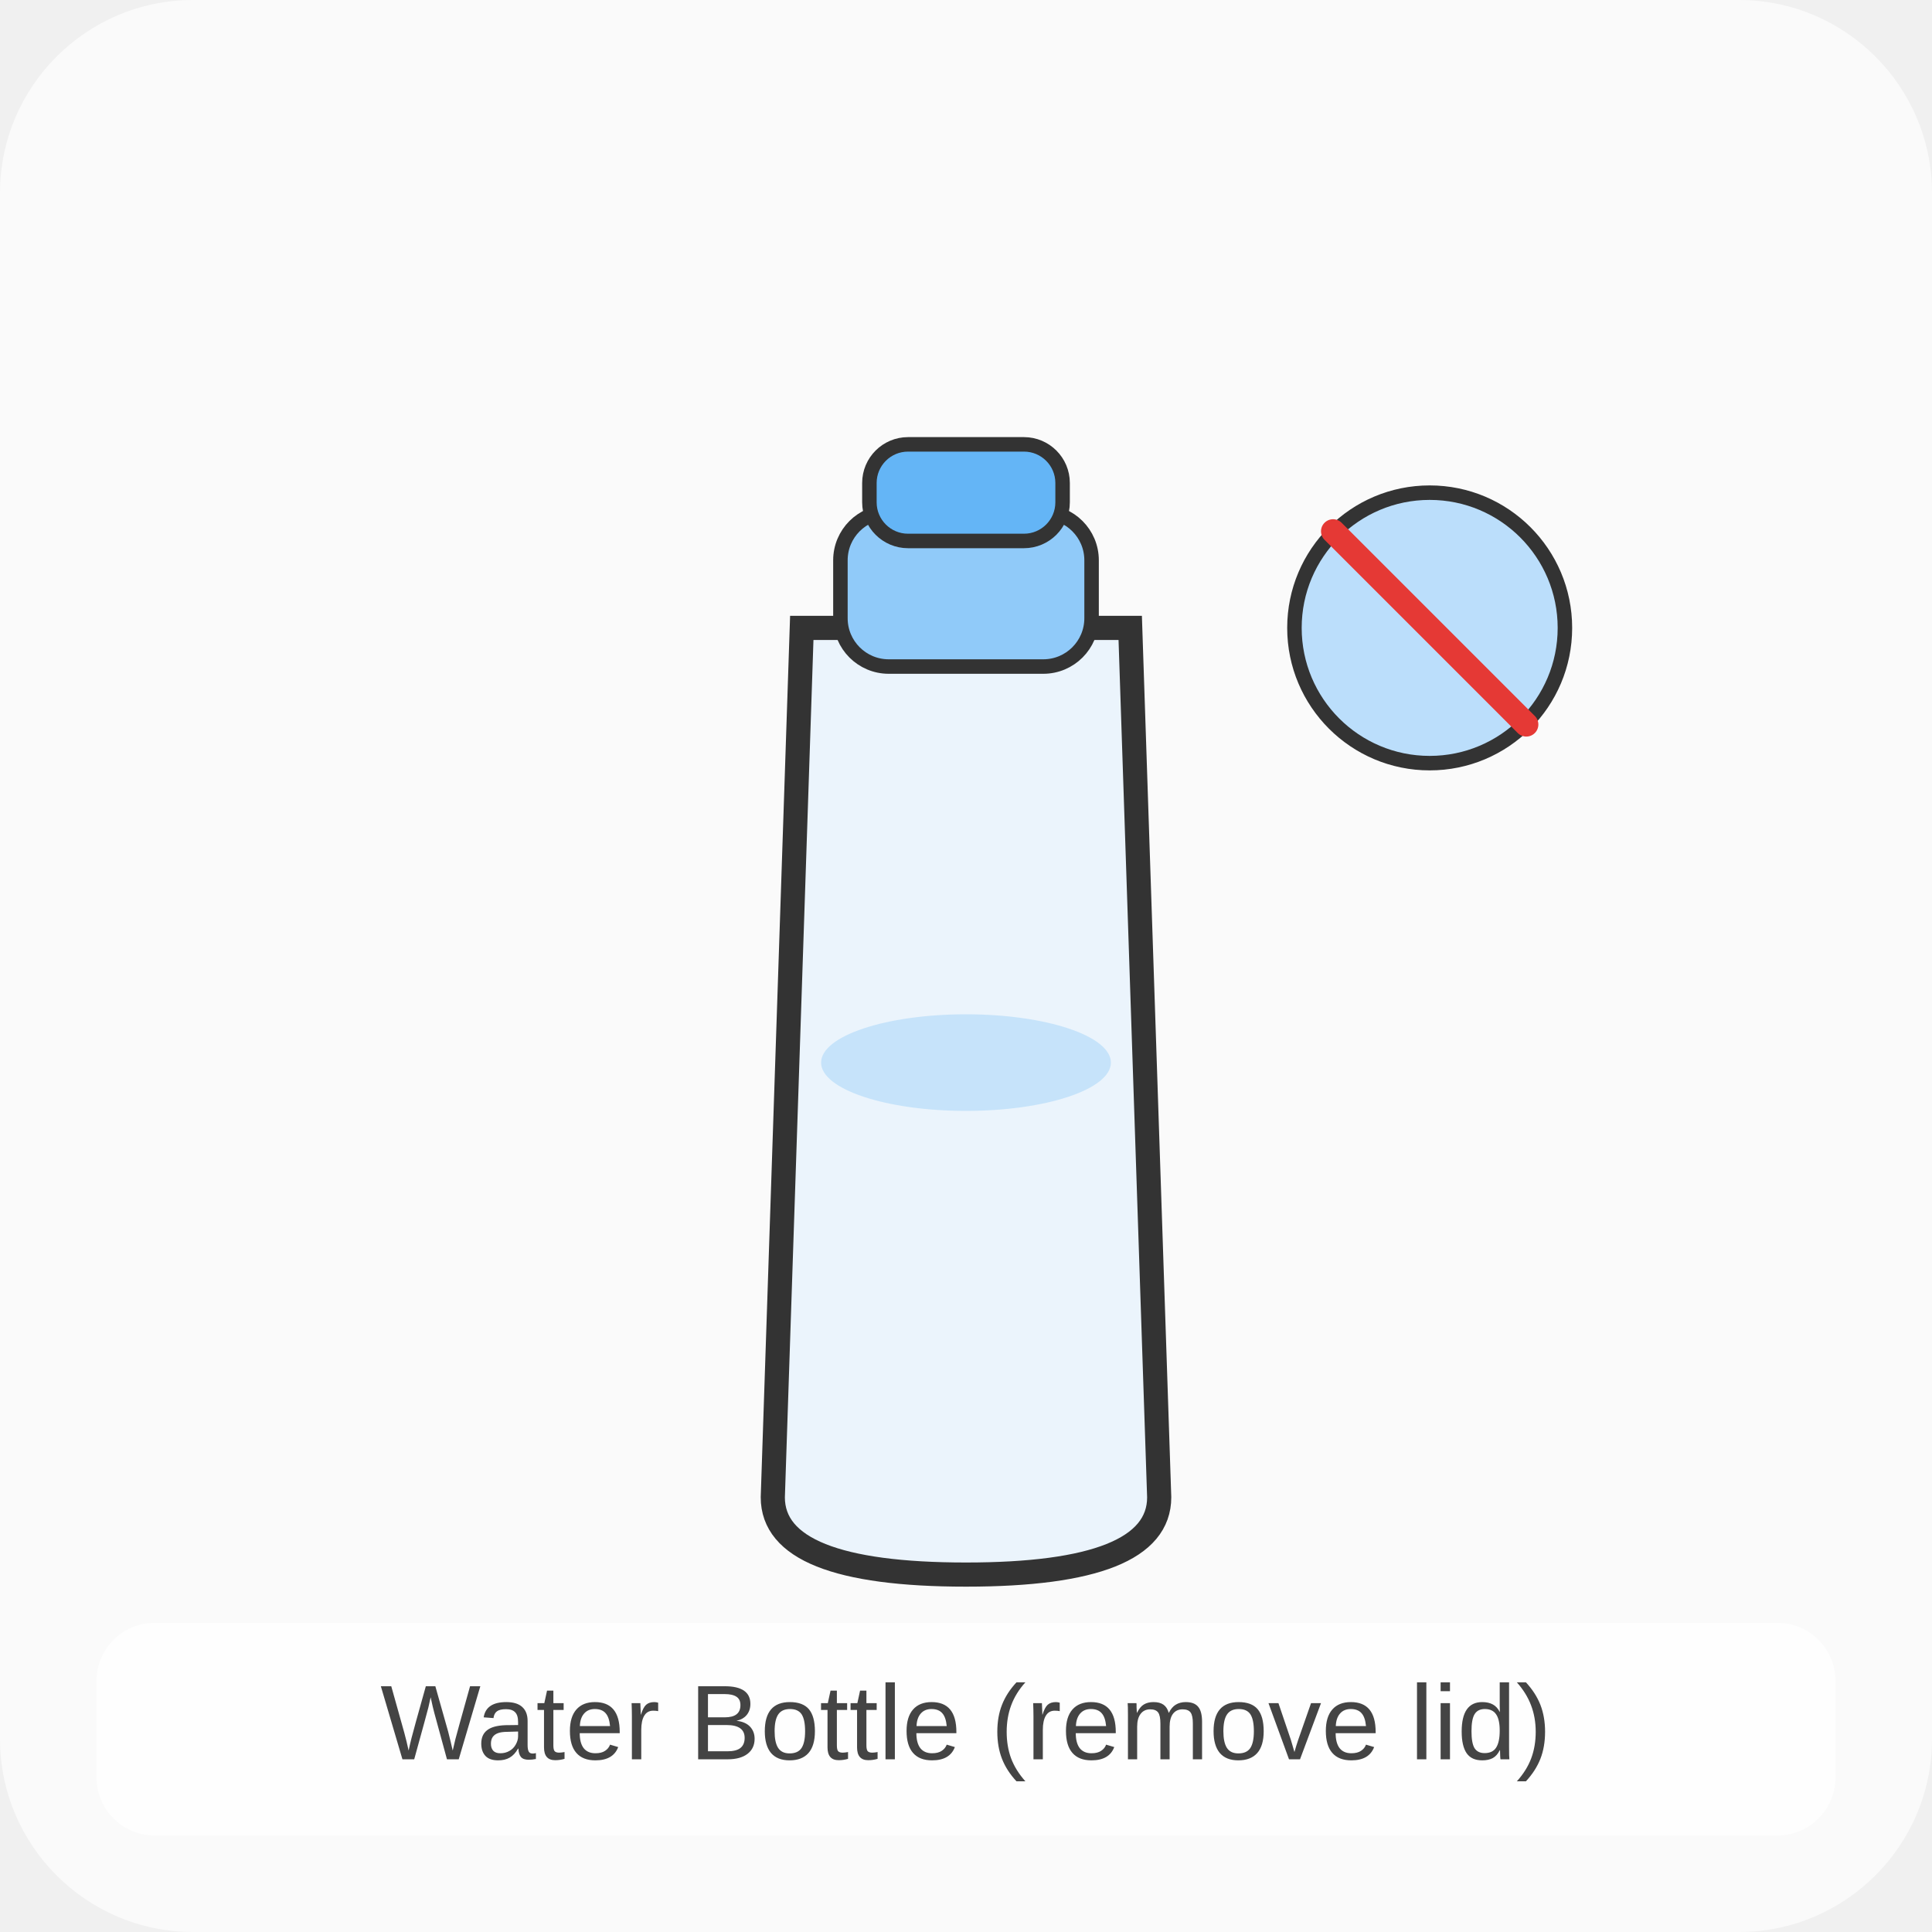
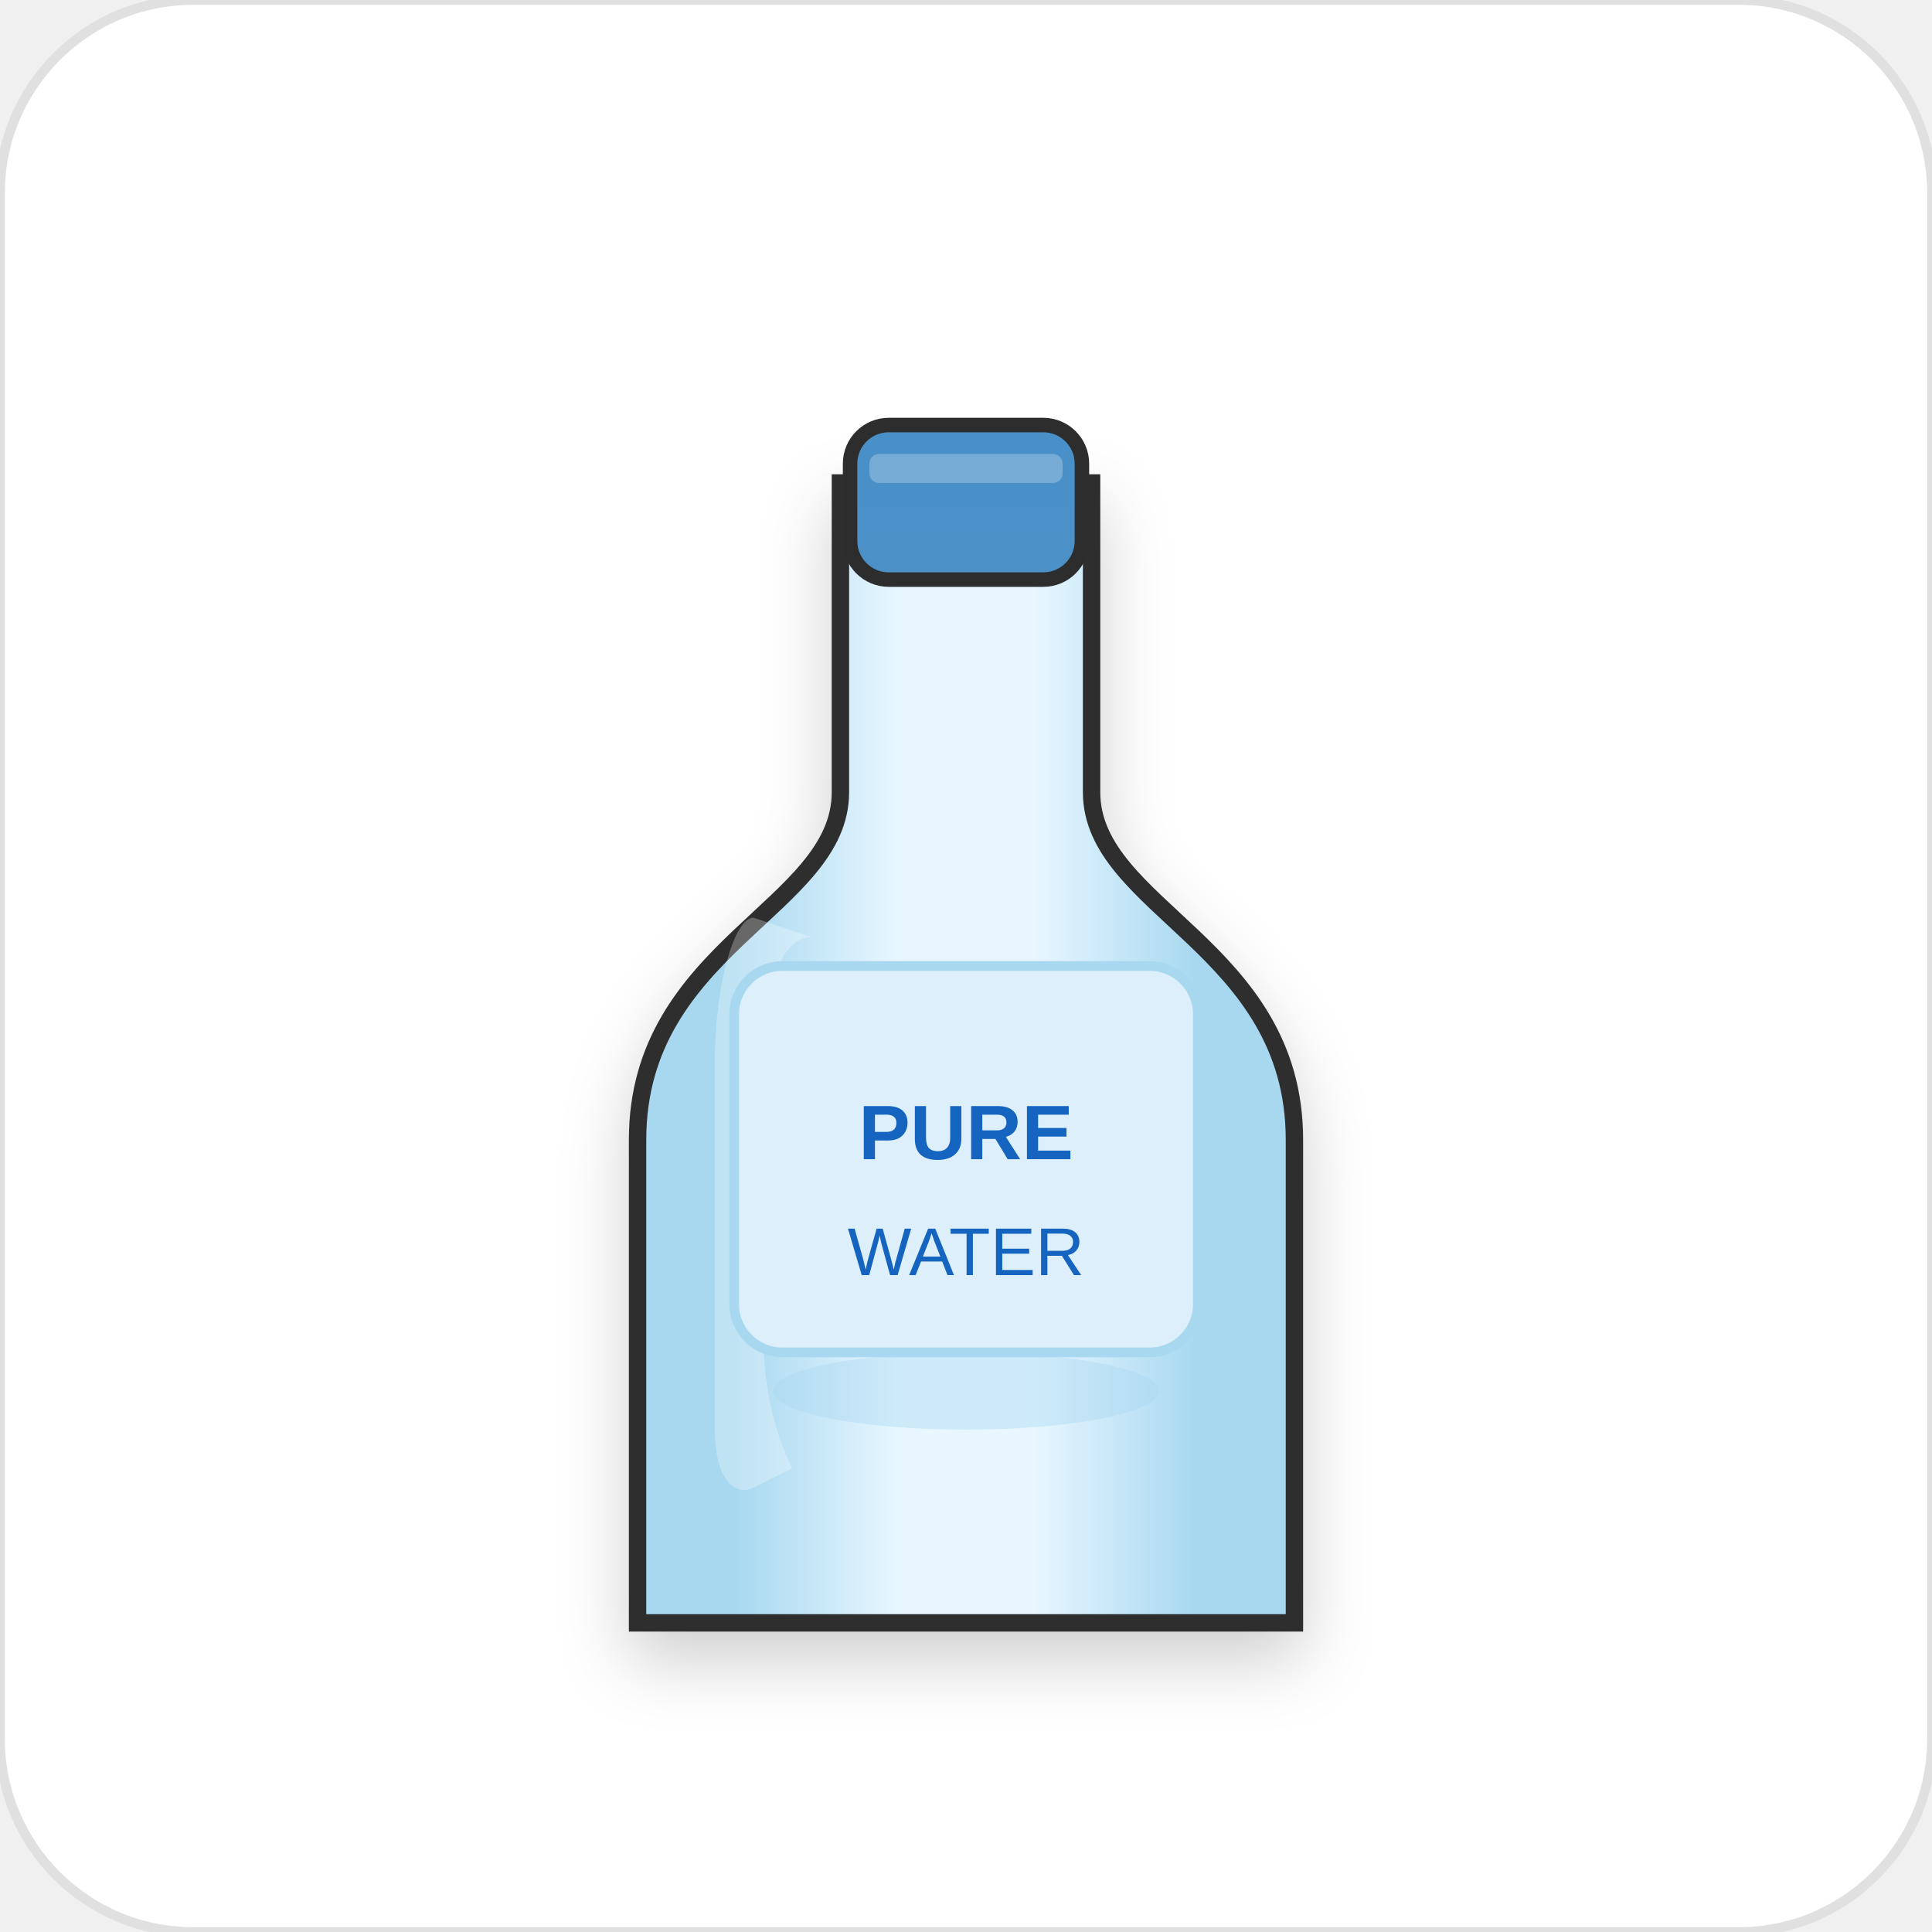
<svg xmlns="http://www.w3.org/2000/svg" viewBox="0 0 200 200" width="200" height="200">
  <defs>
-     <filter id="sh">
-       <feDropShadow dx="0" dy="2" stdDeviation="3" flood-opacity="0.18" />
+     <filter id="shadow" x="-15%" y="-15%" width="130%" height="140%">
+       <feGaussianBlur in="SourceAlpha" stdDeviation="3.5" />
+       <feOffset dx="0" dy="3" result="offsetblur" />
+       <feFlood flood-color="#00000030" />
+       <feComposite in2="offsetblur" operator="in" />
+       <feMerge>
+         <feMergeNode />
+         <feMergeNode in="SourceGraphic" />
+       </feMerge>
    </filter>
-     <filter id="bl">
-       <feGaussianBlur stdDeviation="3" />
+     <filter id="blur">
+       <feGaussianBlur stdDeviation="2.8" />
    </filter>
+     <linearGradient id="bGrad" x1="0%" y1="0%" x2="100%" y2="0">
+       <stop offset="0%" stop-color="#A8D8F0" />
+       <stop offset="15%" stop-color="#A8D8F0" />
+       <stop offset="40%" stop-color="#E8F7FF" />
+       <stop offset="60%" stop-color="#E8F7FF" />
+       <stop offset="85%" stop-color="#A8D8F0" />
+       <stop offset="100%" stop-color="#A8D8F0" />
+     </linearGradient>
+     <linearGradient id="capGrad" x1="0%" y1="0%" x2="0%" y2="100">
+       <stop offset="0%" stop-color="#4A90C8" />
+       <stop offset="100%" stop-color="#A8D8F0" />
+     </linearGradient>
  </defs>
-   <rect width="200" height="200" rx="20" fill="#FAFAFA" />
-   <path d="M83,65 L80,155 Q80,163 100,163 Q120,163 120,155 L117,65 Z" fill="#E3F2FD" fill-opacity="0.65" stroke="#333333" stroke-width="2.5" />
-   <rect x="87" y="53" width="26" height="16" rx="5" fill="#90CAF9" stroke="#333333" stroke-width="1.5" />
-   <rect x="90" y="46" width="20" height="10" rx="4" fill="#64B5F6" stroke="#333333" stroke-width="1.5" />
-   <ellipse cx="100" cy="110" rx="15" ry="5" fill="#90CAF9" fill-opacity="0.4" />
-   <circle cx="148" cy="65" r="14" fill="#BBDEFB" stroke="#333333" stroke-width="1.5" />
-   <line x1="138" y1="55" x2="158" y2="75" stroke="#E53935" stroke-width="2.5" stroke-linecap="round" />
-   <rect x="10" y="168" width="180" height="22" rx="6" fill="#fff" fill-opacity="0.85" />
-   <text x="100" y="179" font-family="Arial,sans-serif" font-size="11" font-weight="normal" fill="#444" text-anchor="middle" dominant-baseline="middle">Water Bottle (remove lid)</text>
+   <rect width="200" height="200" rx="20" fill="#FFFFFF" stroke="#E0E0E0" stroke-width="1" />
+   <path d="M 66,168 C 66,168 66,128 66,118 C 66,98 87,94 87,82 L 87,50 L 113,50 L 113,82 C 113,94 134,98 134,118 C 134,128 134,168 134,168 Z" fill="url(#bGrad)" stroke="#2D2D2D" stroke-width="1.8" filter="url(#shadow)" />
+   <path d="M 78,95 C 76,95 74,102 74,110 L 74,148 C 74,153 76,155 78,154 L 82,152 C 80,148 79,143 79,138 L 79,110 C 79,102 81,97 84,97 Z" fill="white" opacity="0.28" />
+   <rect x="88" y="44" width="24" height="16" rx="4" fill="url(#capGrad)" stroke="#2D2D2D" stroke-width="1.5" />
+   <rect x="90" y="47" width="20" height="3" rx="1" fill="white" opacity="0.25" />
+   <rect x="76" y="100" width="48" height="40" rx="5" fill="#DDEFFA" stroke="#A8D8F0" stroke-width="1" />
+   <text x="100" y="120" font-family="Arial" font-size="8" fill="#1565C0" text-anchor="middle" font-weight="bold">PURE</text>
+   <text x="100" y="132" font-family="Arial" font-size="7" fill="#1565C0" text-anchor="middle">WATER</text>
+   <ellipse cx="100" cy="144" rx="20" ry="4" fill="#A8D8F0" opacity="0.4" />
</svg>
